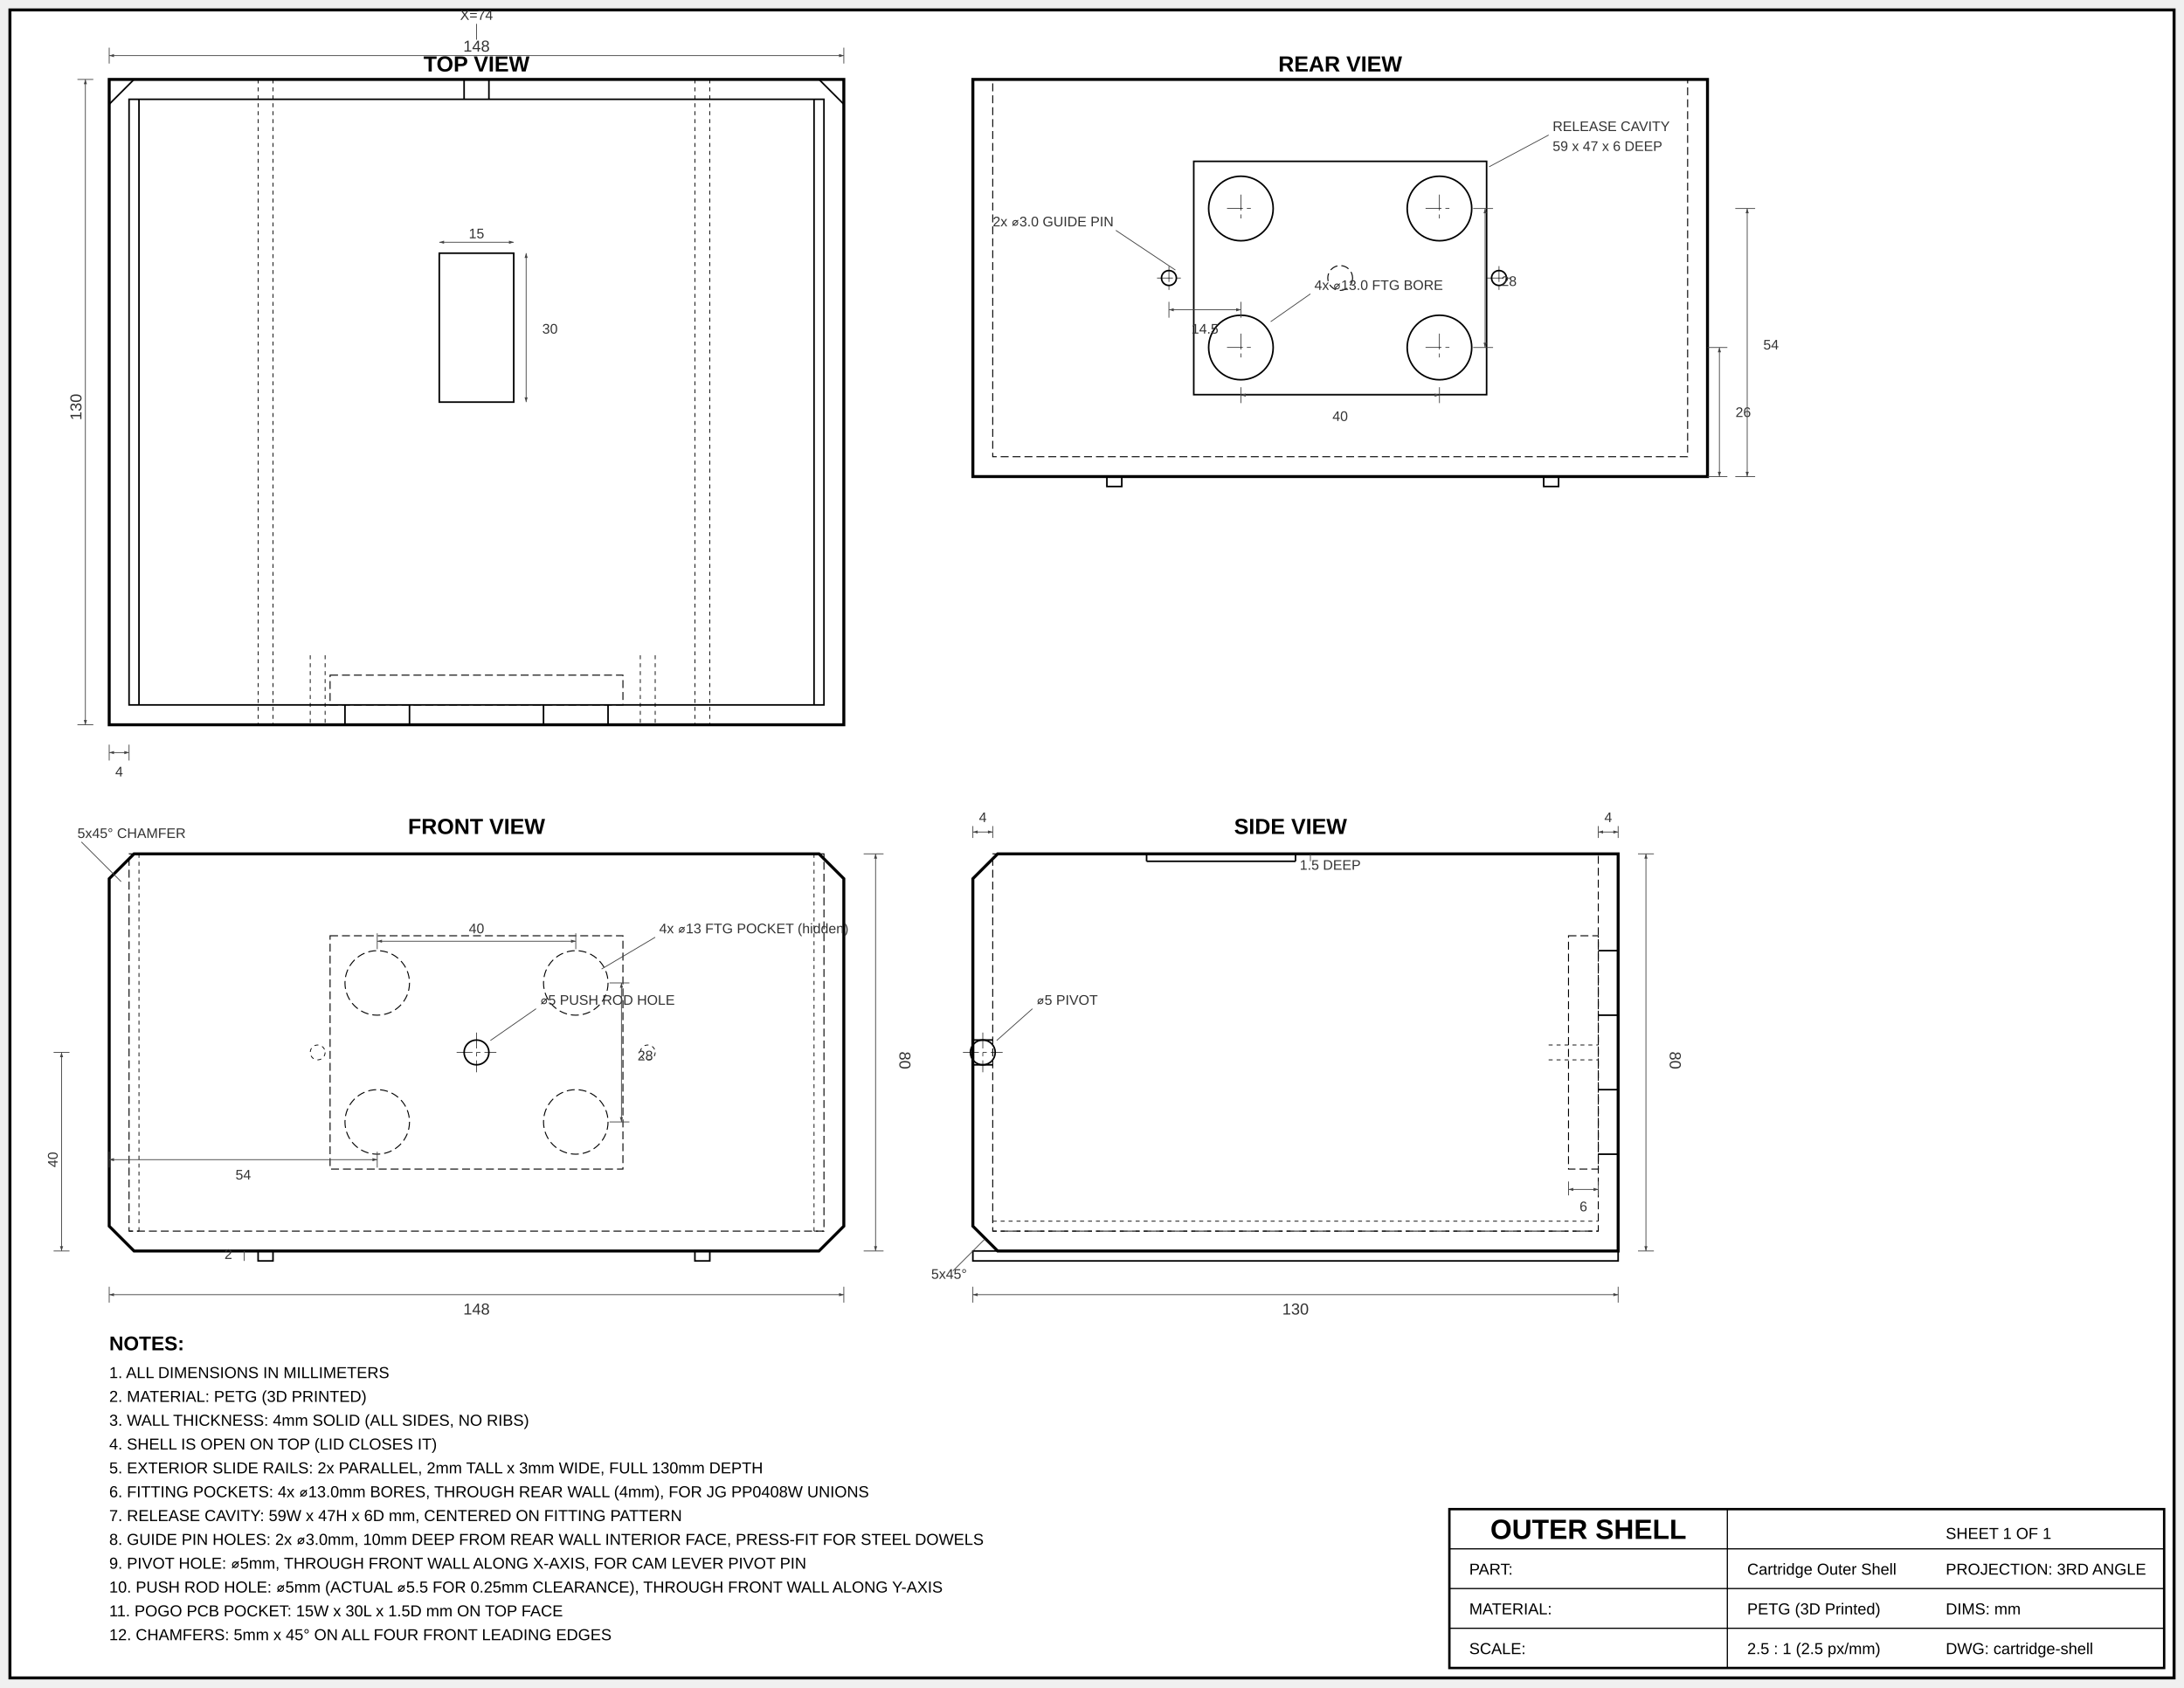
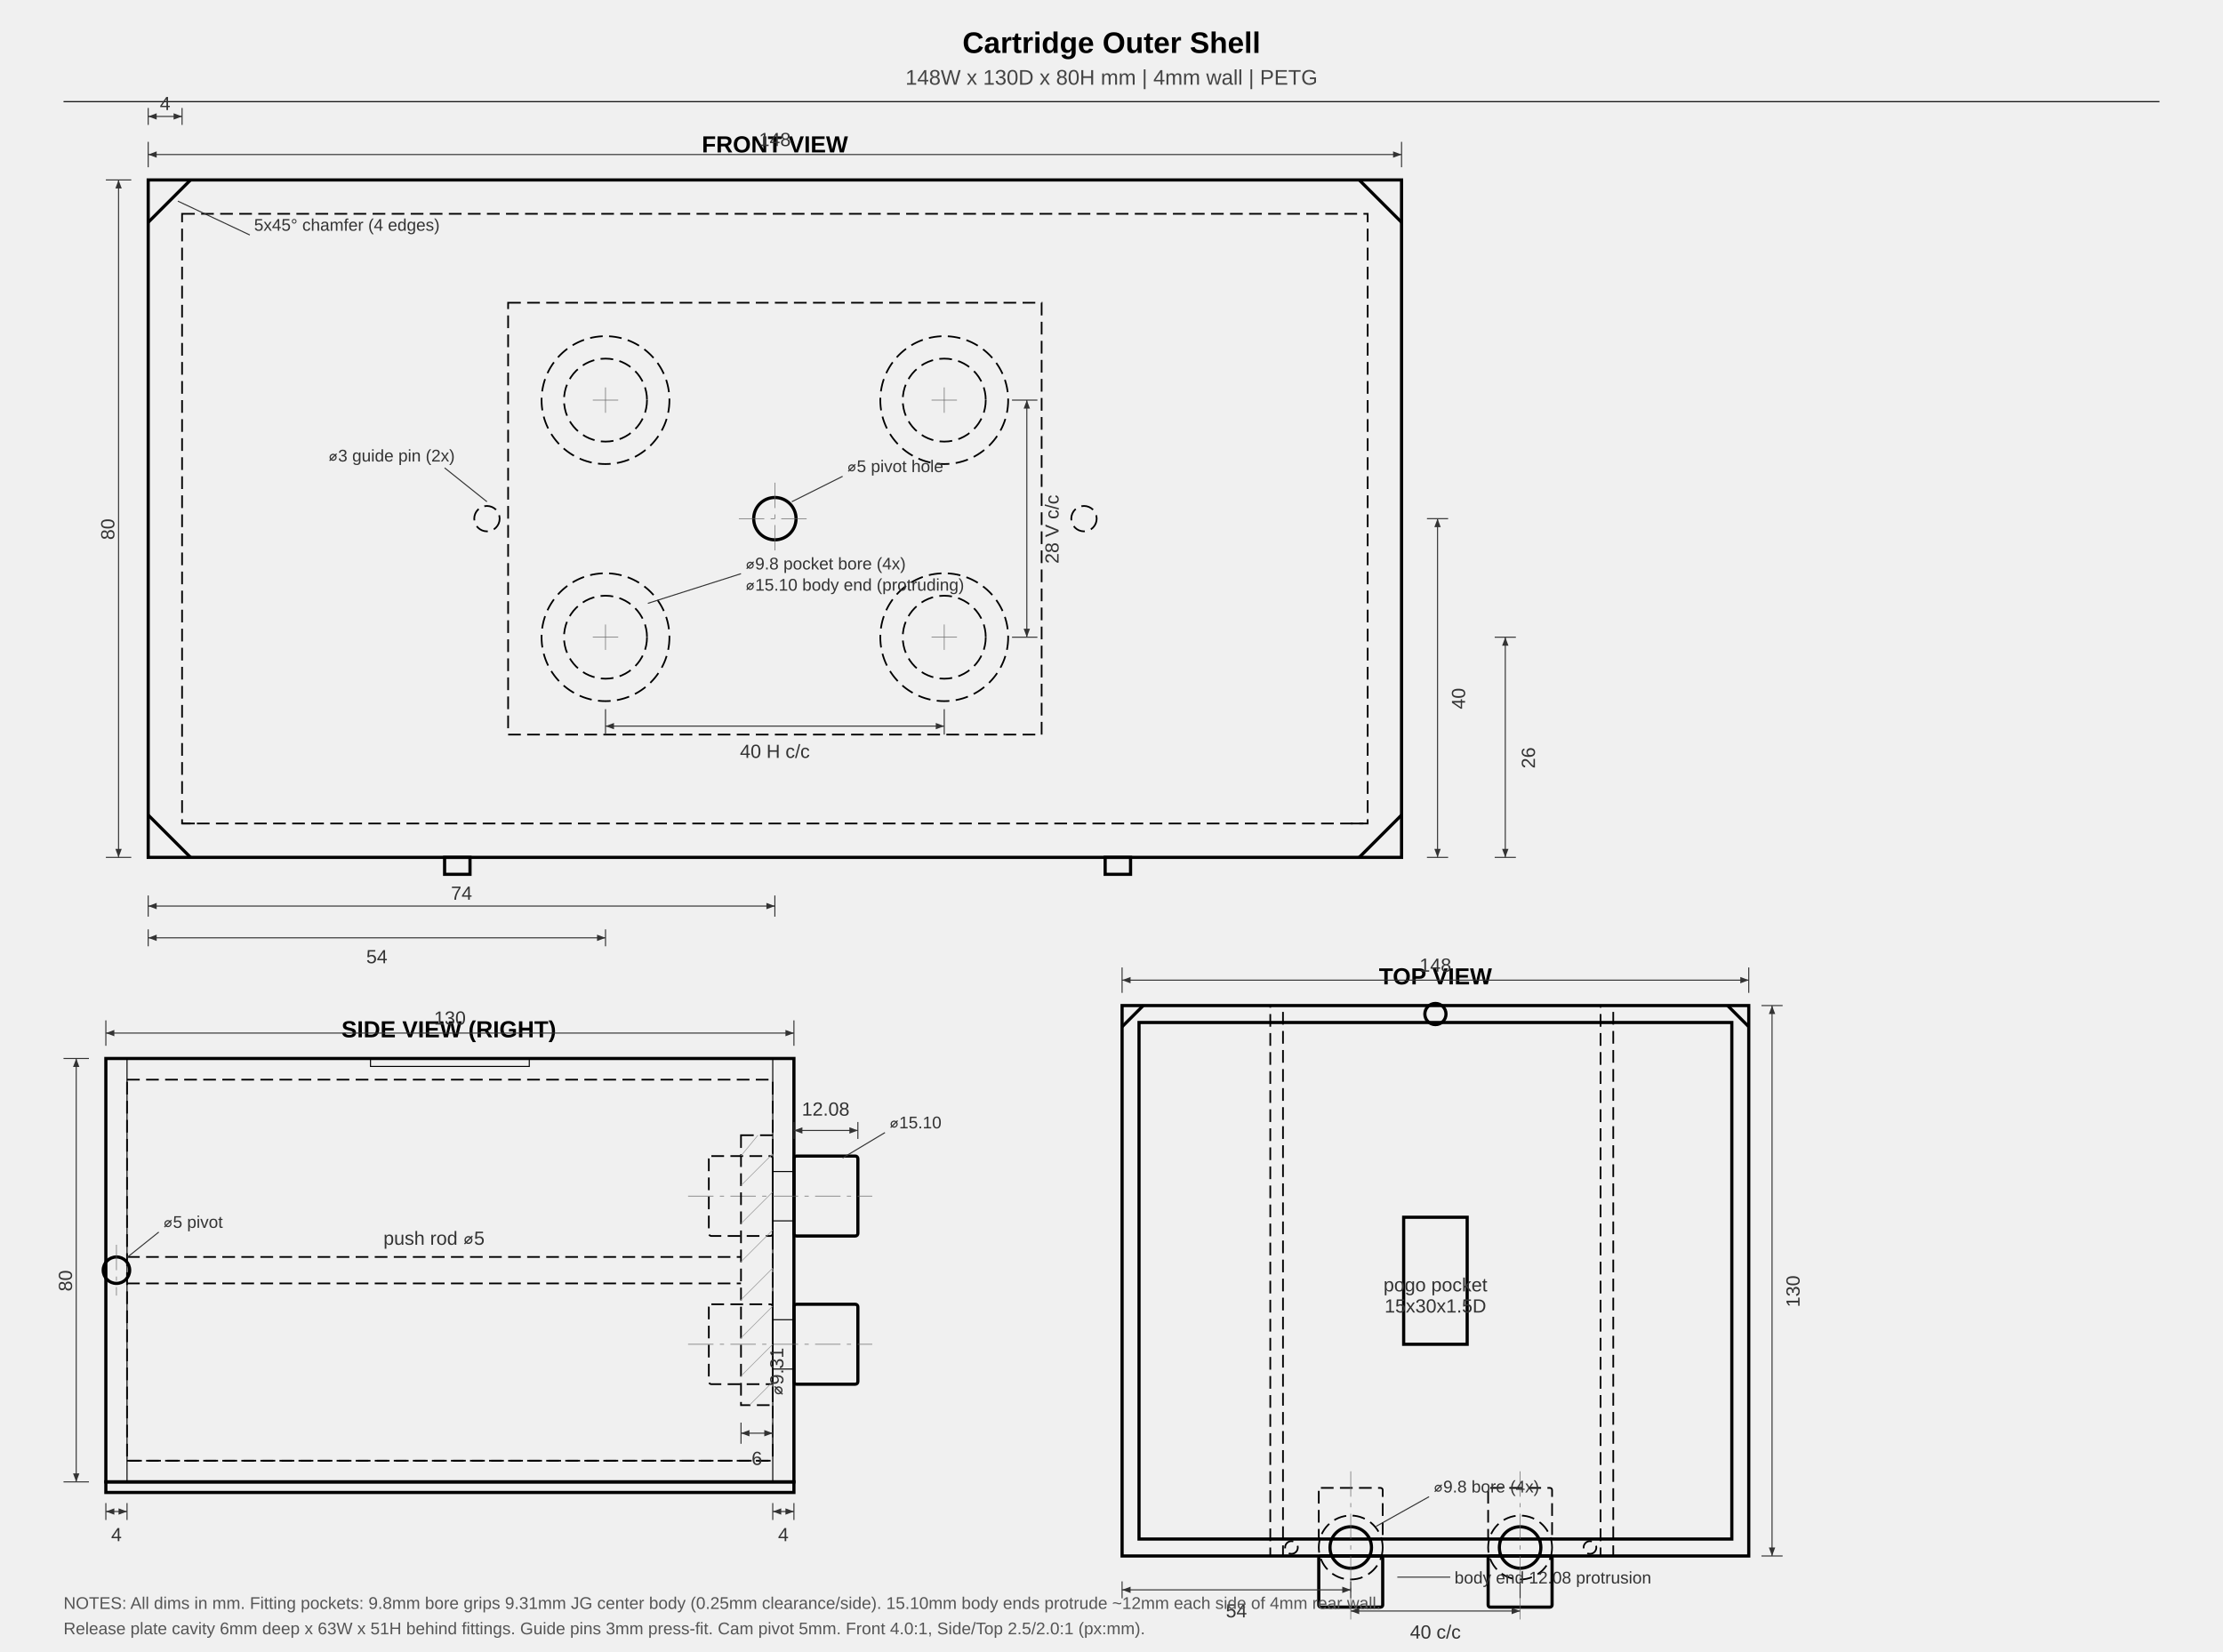
- <svg xmlns="http://www.w3.org/2000/svg" width="1100" height="850" viewBox="0 0 1100 850" font-family="Arial, Helvetica, sans-serif" font-size="9" fill="black" stroke="black">
+ <svg xmlns="http://www.w3.org/2000/svg" viewBox="0 0 1050 780" width="1050" height="780" font-family="Arial, Helvetica, sans-serif">
  <defs>
    <style>
-       .outline   { fill: none; stroke: #000; stroke-width: 1.5; }
-       .visible   { fill: none; stroke: #000; stroke-width: 0.8; }
-       .hidden    { fill: none; stroke: #000; stroke-width: 0.5; stroke-dasharray: 4,2; }
-       .hidden-sm { fill: none; stroke: #000; stroke-width: 0.4; stroke-dasharray: 2,2; }
-       .center    { fill: none; stroke: #000; stroke-width: 0.3; stroke-dasharray: 8,2,2,2; }
-       .dim       { fill: none; stroke: #444; stroke-width: 0.4; }
-       .dim-text  { font-size: 8px; fill: #333; text-anchor: middle; stroke: none; }
-       .dim-sm    { font-size: 7px; fill: #333; text-anchor: middle; stroke: none; }
-       .dim-left  { font-size: 7px; fill: #333; text-anchor: start; stroke: none; }
-       .label     { font-size: 11px; font-weight: bold; text-anchor: middle; stroke: none; }
-       .note      { font-size: 8px; fill: #000; stroke: none; }
-       .title     { font-size: 14px; font-weight: bold; stroke: none; }
-       .title-sm  { font-size: 10px; stroke: none; }
-       .title-xs  { font-size: 8px; stroke: none; }
+       .outline { stroke: #000; stroke-width: 1.5; fill: none; }
+       .hidden  { stroke: #000; stroke-width: 0.8; fill: none; stroke-dasharray: 6,3; }
+       .thin    { stroke: #000; stroke-width: 0.5; fill: none; }
+       .dim     { stroke: #333; stroke-width: 0.5; fill: none; }
+       .dimtxt  { font-size: 9px; fill: #333; text-anchor: middle; }
+       .dimtxts { font-size: 8px; fill: #333; text-anchor: start; }
+       .label   { font-size: 11px; fill: #000; text-anchor: middle; font-weight: bold; }
+       .note    { font-size: 8px; fill: #555; text-anchor: start; }
+       .title   { font-size: 14px; fill: #000; text-anchor: middle; font-weight: bold; }
+       .subtitle { font-size: 10px; fill: #444; text-anchor: middle; }
+       .centerline { stroke: #666; stroke-width: 0.3; fill: none; stroke-dasharray: 12,3,2,3; }
+       .hatch   { stroke: #999; stroke-width: 0.3; fill: none; }
    </style>
-     <marker id="ah" markerWidth="6" markerHeight="4" refX="6" refY="2" orient="auto">
-       <path d="M0,0 L6,2 L0,4 Z" fill="#444" stroke="none" />
+     <marker id="arrow" markerWidth="8" markerHeight="6" refX="8" refY="3" orient="auto">
+       <path d="M0,0 L8,3 L0,6 Z" fill="#333" />
    </marker>
-     <marker id="ah-r" markerWidth="6" markerHeight="4" refX="0" refY="2" orient="auto">
-       <path d="M6,0 L0,2 L6,4 Z" fill="#444" stroke="none" />
+     <marker id="arrowRev" markerWidth="8" markerHeight="6" refX="0" refY="3" orient="auto">
+       <path d="M8,0 L0,3 L8,6 Z" fill="#333" />
    </marker>
  </defs>
-   <rect x="5" y="5" width="1090" height="840" fill="white" stroke="#000" stroke-width="1.5" />
-   <text x="240" y="36" class="label">TOP VIEW</text>
-   <g id="top-view" transform="translate(55,40)">
-     <rect x="0" y="0" width="370" height="325" class="outline" />
-     <rect x="10" y="10" width="350" height="305" class="visible" />
-     <rect x="166.25" y="87.5" width="37.5" height="75" class="visible" />
-     <line x1="75" y1="0" x2="75" y2="325" class="hidden-sm" />
-     <line x1="82.5" y1="0" x2="82.5" y2="325" class="hidden-sm" />
-     <line x1="295" y1="0" x2="295" y2="325" class="hidden-sm" />
-     <line x1="302.5" y1="0" x2="302.5" y2="325" class="hidden-sm" />
-     <line x1="178.75" y1="0" x2="178.75" y2="10" class="visible" />
-     <line x1="191.25" y1="0" x2="191.25" y2="10" class="visible" />
-     <line x1="101.25" y1="290" x2="101.25" y2="325" class="hidden-sm" />
-     <line x1="108.75" y1="290" x2="108.75" y2="325" class="hidden-sm" />
-     <line x1="267.5" y1="290" x2="267.5" y2="325" class="hidden-sm" />
-     <line x1="275" y1="290" x2="275" y2="325" class="hidden-sm" />
-     <line x1="118.75" y1="315" x2="118.75" y2="325" class="visible" />
-     <line x1="151.25" y1="315" x2="151.25" y2="325" class="visible" />
-     <line x1="218.75" y1="315" x2="218.75" y2="325" class="visible" />
-     <line x1="251.25" y1="315" x2="251.25" y2="325" class="visible" />
-     <rect x="111.25" y="300" width="147.5" height="15" class="hidden" />
-     <line x1="0" y1="12.5" x2="12.5" y2="0" class="visible" />
-     <line x1="357.5" y1="0" x2="370" y2="12.5" class="visible" />
-     <line x1="15" y1="10" x2="15" y2="315" class="visible" stroke-width="0.5" />
-     <line x1="355" y1="10" x2="355" y2="315" class="visible" stroke-width="0.5" />
-     <line x1="0" y1="-8" x2="0" y2="-16" class="dim" />
-     <line x1="370" y1="-8" x2="370" y2="-16" class="dim" />
-     <line x1="0" y1="-12" x2="370" y2="-12" class="dim" marker-start="url(#ah-r)" marker-end="url(#ah)" />
-     <text x="185" y="-14" class="dim-text">148</text>
-     <line x1="-8" y1="0" x2="-16" y2="0" class="dim" />
-     <line x1="-8" y1="325" x2="-16" y2="325" class="dim" />
-     <line x1="-12" y1="0" x2="-12" y2="325" class="dim" marker-start="url(#ah-r)" marker-end="url(#ah)" />
-     <text x="-14" y="165" class="dim-text" transform="rotate(-90,-14,165)">130</text>
-     <line x1="0" y1="335" x2="0" y2="343" class="dim" />
-     <line x1="10" y1="335" x2="10" y2="343" class="dim" />
-     <line x1="0" y1="339" x2="10" y2="339" class="dim" marker-start="url(#ah-r)" marker-end="url(#ah)" />
-     <text x="5" y="351" class="dim-sm">4</text>
-     <line x1="166.25" y1="82" x2="203.75" y2="82" class="dim" marker-start="url(#ah-r)" marker-end="url(#ah)" />
-     <text x="185" y="80" class="dim-sm">15</text>
-     <line x1="210" y1="87.5" x2="210" y2="162.5" class="dim" marker-start="url(#ah-r)" marker-end="url(#ah)" />
-     <text x="222" y="128" class="dim-sm">30</text>
-     <line x1="185" y1="-20" x2="185" y2="-28" class="dim" />
-     <text x="185" y="-30" class="dim-sm">X=74</text>
-   </g>
-   <text x="240" y="420" class="label">FRONT VIEW</text>
-   <g id="front-view" transform="translate(55,430)">
-     <polygon class="outline" points="       12.5,200  357.5,200  370,187.5  370,12.5  357.5,0  12.5,0  0,12.5  0,187.5" />
-     <rect x="10" y="0" width="350" height="190" class="hidden" />
-     <line x1="10" y1="190" x2="15" y2="190" class="hidden-sm" />
-     <line x1="15" y1="190" x2="15" y2="0" class="hidden-sm" />
-     <line x1="355" y1="190" x2="360" y2="190" class="hidden-sm" />
-     <line x1="355" y1="190" x2="355" y2="0" class="hidden-sm" />
-     <rect x="75" y="200" width="7.5" height="5" class="visible" />
-     <rect x="295" y="200" width="7.5" height="5" class="visible" />
-     <circle cx="185" cy="100" r="6.25" class="visible" />
-     <line x1="185" y1="90" x2="185" y2="110" class="center" />
-     <line x1="175" y1="100" x2="195" y2="100" class="center" />
-     <circle cx="135" cy="135" r="16.25" class="hidden" />
-     <circle cx="235" cy="135" r="16.25" class="hidden" />
-     <circle cx="135" cy="65" r="16.25" class="hidden" />
-     <circle cx="235" cy="65" r="16.25" class="hidden" />
-     <circle cx="105" cy="100" r="3.75" class="hidden-sm" />
-     <circle cx="271.25" cy="100" r="3.75" class="hidden-sm" />
-     <rect x="111.25" y="41.25" width="147.5" height="117.5" class="hidden" />
-     <line x1="0" y1="218" x2="0" y2="226" class="dim" />
-     <line x1="370" y1="218" x2="370" y2="226" class="dim" />
-     <line x1="0" y1="222" x2="370" y2="222" class="dim" marker-start="url(#ah-r)" marker-end="url(#ah)" />
-     <text x="185" y="232" class="dim-text">148</text>
-     <line x1="380" y1="0" x2="390" y2="0" class="dim" />
-     <line x1="380" y1="200" x2="390" y2="200" class="dim" />
-     <line x1="386" y1="0" x2="386" y2="200" class="dim" marker-start="url(#ah-r)" marker-end="url(#ah)" />
-     <text x="398" y="104" class="dim-text" transform="rotate(90,398,104)">80</text>
-     <line x1="68" y1="200" x2="68" y2="205" class="dim" />
-     <text x="60" y="204" class="dim-sm" text-anchor="end">2</text>
-     <line x1="192" y1="94" x2="215" y2="78" class="dim" />
-     <text x="217" y="76" class="dim-left">⌀5 PUSH ROD HOLE</text>
-     <line x1="248" y1="58" x2="275" y2="42" class="dim" />
-     <text x="277" y="40" class="dim-left">4x ⌀13 FTG POCKET (hidden)</text>
-     <line x1="6" y1="14" x2="-14" y2="-6" class="dim" />
-     <text x="-16" y="-8" class="dim-left">5x45° CHAMFER</text>
-     <line x1="135" y1="48" x2="135" y2="40" class="dim" />
-     <line x1="235" y1="48" x2="235" y2="40" class="dim" />
-     <line x1="135" y1="44" x2="235" y2="44" class="dim" marker-start="url(#ah-r)" marker-end="url(#ah)" />
-     <text x="185" y="40" class="dim-sm">40</text>
-     <line x1="252" y1="65" x2="262" y2="65" class="dim" />
-     <line x1="252" y1="135" x2="262" y2="135" class="dim" />
-     <line x1="258" y1="65" x2="258" y2="135" class="dim" marker-start="url(#ah-r)" marker-end="url(#ah)" />
-     <text x="270" y="104" class="dim-sm" text-anchor="start">28</text>
-     <line x1="-20" y1="200" x2="-28" y2="200" class="dim" />
-     <line x1="-20" y1="100" x2="-28" y2="100" class="dim" />
-     <line x1="-24" y1="200" x2="-24" y2="100" class="dim" marker-start="url(#ah-r)" marker-end="url(#ah)" />
-     <text x="-26" y="154" class="dim-sm" transform="rotate(-90,-26,154)">40</text>
-     <line x1="0" y1="150" x2="0" y2="158" class="dim" />
-     <line x1="135" y1="150" x2="135" y2="158" class="dim" />
-     <line x1="0" y1="154" x2="135" y2="154" class="dim" marker-start="url(#ah-r)" marker-end="url(#ah)" />
-     <text x="67.5" y="164" class="dim-sm">54</text>
-   </g>
-   <text x="650" y="420" class="label">SIDE VIEW</text>
-   <g id="side-view" transform="translate(490,430)">
-     <polygon class="outline" points="       12.5,200  325,200  325,0  12.5,0  0,12.5  0,187.5" />
-     <rect x="10" y="0" width="305" height="190" class="hidden" />
-     <line x1="10" y1="190" x2="315" y2="190" class="hidden-sm" />
-     <line x1="10" y1="185" x2="315" y2="185" class="hidden-sm" />
-     <rect x="0" y="200" width="325" height="5" class="visible" />
-     <line x1="0" y1="93.75" x2="10" y2="93.75" class="visible" />
-     <line x1="0" y1="106.25" x2="10" y2="106.25" class="visible" />
-     <circle cx="5" cy="100" r="6.25" class="visible" />
-     <line x1="5" y1="90" x2="5" y2="110" class="center" />
-     <line x1="-5" y1="100" x2="15" y2="100" class="center" />
-     <line x1="315" y1="48.75" x2="325" y2="48.75" class="visible" />
-     <line x1="315" y1="81.25" x2="325" y2="81.25" class="visible" />
-     <line x1="315" y1="118.75" x2="325" y2="118.75" class="visible" />
-     <line x1="315" y1="151.25" x2="325" y2="151.25" class="visible" />
-     <rect x="300" y="41.25" width="15" height="117.5" class="hidden" />
-     <line x1="290" y1="96.25" x2="315" y2="96.25" class="hidden-sm" />
-     <line x1="290" y1="103.75" x2="315" y2="103.75" class="hidden-sm" />
-     <line x1="87.5" y1="0" x2="87.5" y2="3.75" class="visible" />
-     <line x1="87.5" y1="3.75" x2="162.5" y2="3.75" class="visible" />
-     <line x1="162.5" y1="3.75" x2="162.5" y2="0" class="visible" />
-     <line x1="0" y1="218" x2="0" y2="226" class="dim" />
-     <line x1="325" y1="218" x2="325" y2="226" class="dim" />
-     <line x1="0" y1="222" x2="325" y2="222" class="dim" marker-start="url(#ah-r)" marker-end="url(#ah)" />
-     <text x="162.5" y="232" class="dim-text">130</text>
-     <line x1="335" y1="0" x2="343" y2="0" class="dim" />
-     <line x1="335" y1="200" x2="343" y2="200" class="dim" />
-     <line x1="339" y1="0" x2="339" y2="200" class="dim" marker-start="url(#ah-r)" marker-end="url(#ah)" />
-     <text x="351" y="104" class="dim-text" transform="rotate(90,351,104)">80</text>
-     <line x1="12" y1="94" x2="30" y2="78" class="dim" />
-     <text x="32" y="76" class="dim-left">⌀5 PIVOT</text>
-     <line x1="170" y1="0" x2="170" y2="3.75" class="dim" />
-     <text x="180" y="8" class="dim-sm" text-anchor="start">1.5 DEEP</text>
-     <line x1="0" y1="-8" x2="0" y2="-14" class="dim" />
-     <line x1="10" y1="-8" x2="10" y2="-14" class="dim" />
-     <line x1="0" y1="-11" x2="10" y2="-11" class="dim" marker-start="url(#ah-r)" marker-end="url(#ah)" />
-     <text x="5" y="-16" class="dim-sm">4</text>
-     <line x1="315" y1="-8" x2="315" y2="-14" class="dim" />
-     <line x1="325" y1="-8" x2="325" y2="-14" class="dim" />
-     <line x1="315" y1="-11" x2="325" y2="-11" class="dim" marker-start="url(#ah-r)" marker-end="url(#ah)" />
-     <text x="320" y="-16" class="dim-sm">4</text>
-     <line x1="6" y1="194" x2="-10" y2="210" class="dim" />
-     <text x="-12" y="214" class="dim-sm" text-anchor="end">5x45°</text>
-     <line x1="300" y1="165" x2="300" y2="172" class="dim" />
-     <line x1="315" y1="165" x2="315" y2="172" class="dim" />
-     <line x1="300" y1="169" x2="315" y2="169" class="dim" marker-start="url(#ah-r)" marker-end="url(#ah)" />
-     <text x="307.5" y="180" class="dim-sm">6</text>
-   </g>
-   <text x="675" y="36" class="label">REAR VIEW</text>
-   <g id="rear-view" transform="translate(490,40)">
-     <rect x="0" y="0" width="370" height="200" class="outline" />
-     <rect x="10" y="0" width="350" height="190" class="hidden" />
-     <circle cx="235" cy="135" r="16.25" class="visible" />
-     <circle cx="135" cy="135" r="16.25" class="visible" />
-     <circle cx="235" cy="65" r="16.25" class="visible" />
-     <circle cx="135" cy="65" r="16.25" class="visible" />
-     <line x1="235" y1="128" x2="235" y2="142" class="center" />
-     <line x1="228" y1="135" x2="242" y2="135" class="center" />
-     <line x1="135" y1="128" x2="135" y2="142" class="center" />
-     <line x1="128" y1="135" x2="142" y2="135" class="center" />
-     <line x1="235" y1="58" x2="235" y2="72" class="center" />
-     <line x1="228" y1="65" x2="242" y2="65" class="center" />
-     <line x1="135" y1="58" x2="135" y2="72" class="center" />
-     <line x1="128" y1="65" x2="142" y2="65" class="center" />
-     <circle cx="265" cy="100" r="3.75" class="visible" />
-     <circle cx="98.75" cy="100" r="3.75" class="visible" />
-     <line x1="265" y1="94" x2="265" y2="106" class="center" />
-     <line x1="259" y1="100" x2="271" y2="100" class="center" />
-     <line x1="98.75" y1="94" x2="98.75" y2="106" class="center" />
-     <line x1="92.75" y1="100" x2="104.75" y2="100" class="center" />
-     <rect x="111.25" y="41.25" width="147.5" height="117.5" class="visible" />
-     <rect x="287.5" y="200" width="7.5" height="5" class="visible" />
-     <rect x="67.5" y="200" width="7.5" height="5" class="visible" />
-     <circle cx="185" cy="100" r="6.25" class="hidden" />
-     <line x1="150" y1="122" x2="170" y2="108" class="dim" />
-     <text x="172" y="106" class="dim-left">4x ⌀13.0 FTG BORE</text>
-     <line x1="102" y1="96" x2="72" y2="76" class="dim" />
-     <text x="10" y="74" class="dim-left">2x ⌀3.0 GUIDE PIN</text>
-     <line x1="260" y1="44" x2="290" y2="28" class="dim" />
-     <text x="292" y="26" class="dim-left">RELEASE CAVITY</text>
-     <text x="292" y="36" class="dim-left">59 x 47 x 6 DEEP</text>
-     <line x1="135" y1="155" x2="135" y2="163" class="dim" />
-     <line x1="235" y1="155" x2="235" y2="163" class="dim" />
-     <line x1="135" y1="159" x2="235" y2="159" class="dim" marker-start="url(#ah-r)" marker-end="url(#ah)" />
-     <text x="185" y="172" class="dim-sm">40</text>
-     <line x1="252" y1="65" x2="262" y2="65" class="dim" />
-     <line x1="252" y1="135" x2="262" y2="135" class="dim" />
-     <line x1="258" y1="65" x2="258" y2="135" class="dim" marker-start="url(#ah-r)" marker-end="url(#ah)" />
-     <text x="270" y="104" class="dim-sm" text-anchor="start">28</text>
-     <line x1="98.75" y1="112" x2="98.75" y2="120" class="dim" />
-     <line x1="135" y1="112" x2="135" y2="120" class="dim" />
-     <line x1="98.75" y1="116" x2="135" y2="116" class="dim" marker-start="url(#ah-r)" marker-end="url(#ah)" />
-     <text x="116.875" y="128" class="dim-sm">14.5</text>
-     <line x1="370" y1="135" x2="380" y2="135" class="dim" />
-     <line x1="370" y1="200" x2="380" y2="200" class="dim" />
-     <line x1="376" y1="135" x2="376" y2="200" class="dim" marker-start="url(#ah-r)" marker-end="url(#ah)" />
-     <text x="388" y="170" class="dim-sm" text-anchor="start">26</text>
-     <line x1="384" y1="65" x2="394" y2="65" class="dim" />
-     <line x1="384" y1="200" x2="394" y2="200" class="dim" />
-     <line x1="390" y1="65" x2="390" y2="200" class="dim" marker-start="url(#ah-r)" marker-end="url(#ah)" />
-     <text x="402" y="136" class="dim-sm" text-anchor="start">54</text>
-   </g>
-   <g id="notes" transform="translate(55,680)">
-     <text x="0" y="0" class="title-sm" style="font-weight:bold; stroke:none;">NOTES:</text>
-     <text x="0" y="14" class="note">1. ALL DIMENSIONS IN MILLIMETERS</text>
-     <text x="0" y="26" class="note">2. MATERIAL: PETG (3D PRINTED)</text>
-     <text x="0" y="38" class="note">3. WALL THICKNESS: 4mm SOLID (ALL SIDES, NO RIBS)</text>
-     <text x="0" y="50" class="note">4. SHELL IS OPEN ON TOP (LID CLOSES IT)</text>
-     <text x="0" y="62" class="note">5. EXTERIOR SLIDE RAILS: 2x PARALLEL, 2mm TALL x 3mm WIDE, FULL 130mm DEPTH</text>
-     <text x="0" y="74" class="note">6. FITTING POCKETS: 4x ⌀13.0mm BORES, THROUGH REAR WALL (4mm), FOR JG PP0408W UNIONS</text>
-     <text x="0" y="86" class="note">7. RELEASE CAVITY: 59W x 47H x 6D mm, CENTERED ON FITTING PATTERN</text>
-     <text x="0" y="98" class="note">8. GUIDE PIN HOLES: 2x ⌀3.0mm, 10mm DEEP FROM REAR WALL INTERIOR FACE, PRESS-FIT FOR STEEL DOWELS</text>
-     <text x="0" y="110" class="note">9. PIVOT HOLE: ⌀5mm, THROUGH FRONT WALL ALONG X-AXIS, FOR CAM LEVER PIVOT PIN</text>
-     <text x="0" y="122" class="note">10. PUSH ROD HOLE: ⌀5mm (ACTUAL ⌀5.5 FOR 0.25mm CLEARANCE), THROUGH FRONT WALL ALONG Y-AXIS</text>
-     <text x="0" y="134" class="note">11. POGO PCB POCKET: 15W x 30L x 1.5D mm ON TOP FACE</text>
-     <text x="0" y="146" class="note">12. CHAMFERS: 5mm x 45° ON ALL FOUR FRONT LEADING EDGES</text>
-   </g>
-   <g id="title-block">
-     <rect x="730" y="760" width="360" height="80" fill="none" stroke="#000" stroke-width="1.2" />
-     <line x1="730" y1="780" x2="1090" y2="780" stroke="#000" stroke-width="0.6" />
-     <line x1="730" y1="800" x2="1090" y2="800" stroke="#000" stroke-width="0.6" />
-     <line x1="730" y1="820" x2="1090" y2="820" stroke="#000" stroke-width="0.6" />
-     <line x1="870" y1="760" x2="870" y2="840" stroke="#000" stroke-width="0.6" />
-     <text x="800" y="775" class="title" text-anchor="middle" stroke="none">OUTER SHELL</text>
-     <text x="740" y="793" class="title-xs" stroke="none">PART:</text>
-     <text x="880" y="793" class="title-xs" stroke="none">Cartridge Outer Shell</text>
-     <text x="740" y="813" class="title-xs" stroke="none">MATERIAL:</text>
-     <text x="880" y="813" class="title-xs" stroke="none">PETG (3D Printed)</text>
-     <text x="740" y="833" class="title-xs" stroke="none">SCALE:</text>
-     <text x="880" y="833" class="title-xs" stroke="none">2.5 : 1 (2.5 px/mm)</text>
-     <text x="980" y="775" class="title-xs" stroke="none">SHEET 1 OF 1</text>
-     <text x="980" y="793" class="title-xs" stroke="none">PROJECTION: 3RD ANGLE</text>
-     <text x="980" y="813" class="title-xs" stroke="none">DIMS: mm</text>
-     <text x="980" y="833" class="title-xs" stroke="none">DWG: cartridge-shell</text>
+   <text x="525" y="25" class="title">Cartridge Outer Shell</text>
+   <text x="525" y="40" class="subtitle">148W x 130D x 80H mm  |  4mm wall  |  PETG</text>
+   <line x1="30" y1="48" x2="1020" y2="48" class="thin" />
+   <text x="366" y="72" class="label">FRONT VIEW</text>
+   <g id="front-view" transform="translate(70, 85)">
+     <rect x="0" y="0" width="592" height="320" class="outline" />
+     <line x1="0" y1="20" x2="20" y2="0" class="outline" />
+     <line x1="572" y1="0" x2="592" y2="20" class="outline" />
+     <line x1="0" y1="300" x2="20" y2="320" class="outline" />
+     <line x1="572" y1="320" x2="592" y2="300" class="outline" />
+     <rect x="16" y="16" width="560" height="288" class="hidden" />
+     <circle cx="296" cy="160" r="10" class="outline" />
+     <line x1="296" y1="143" x2="296" y2="177" class="centerline" />
+     <line x1="279" y1="160" x2="313" y2="160" class="centerline" />
+     <circle cx="216" cy="216" r="19.6" class="hidden" />
+     <circle cx="376" cy="216" r="19.6" class="hidden" />
+     <circle cx="216" cy="104" r="19.6" class="hidden" />
+     <circle cx="376" cy="104" r="19.6" class="hidden" />
+     <circle cx="216" cy="216" r="30.2" class="hidden" />
+     <circle cx="376" cy="216" r="30.2" class="hidden" />
+     <circle cx="216" cy="104" r="30.2" class="hidden" />
+     <circle cx="376" cy="104" r="30.2" class="hidden" />
+     <line x1="216" y1="210" x2="216" y2="222" class="centerline" />
+     <line x1="210" y1="216" x2="222" y2="216" class="centerline" />
+     <line x1="376" y1="210" x2="376" y2="222" class="centerline" />
+     <line x1="370" y1="216" x2="382" y2="216" class="centerline" />
+     <line x1="216" y1="98" x2="216" y2="110" class="centerline" />
+     <line x1="210" y1="104" x2="222" y2="104" class="centerline" />
+     <line x1="376" y1="98" x2="376" y2="110" class="centerline" />
+     <line x1="370" y1="104" x2="382" y2="104" class="centerline" />
+     <rect x="170" y="58" width="252" height="204" class="hidden" />
+     <circle cx="160" cy="160" r="6" class="hidden" />
+     <circle cx="442" cy="160" r="6" class="hidden" />
+     <rect x="140" y="320" width="12" height="8" class="outline" />
+     <rect x="452" y="320" width="12" height="8" class="outline" />
+     <line x1="16" y1="304" x2="24" y2="304" class="hidden" />
+     <line x1="568" y1="304" x2="576" y2="304" class="hidden" />
+     <line x1="0" y1="-18" x2="0" y2="-6" class="dim" />
+     <line x1="592" y1="-18" x2="592" y2="-6" class="dim" />
+     <line x1="0" y1="-12" x2="592" y2="-12" class="dim" marker-start="url(#arrowRev)" marker-end="url(#arrow)" />
+     <text x="296" y="-16" class="dimtxt">148</text>
+     <line x1="-20" y1="0" x2="-8" y2="0" class="dim" />
+     <line x1="-20" y1="320" x2="-8" y2="320" class="dim" />
+     <line x1="-14" y1="0" x2="-14" y2="320" class="dim" marker-start="url(#arrowRev)" marker-end="url(#arrow)" />
+     <text x="-16" y="165" class="dimtxt" transform="rotate(-90,-16,165)">80</text>
+     <line x1="0" y1="-34" x2="0" y2="-26" class="dim" />
+     <line x1="16" y1="-34" x2="16" y2="-26" class="dim" />
+     <line x1="0" y1="-30" x2="16" y2="-30" class="dim" marker-start="url(#arrowRev)" marker-end="url(#arrow)" />
+     <text x="8" y="-33" class="dimtxt">4</text>
+     <line x1="0" y1="348" x2="0" y2="338" class="dim" />
+     <line x1="296" y1="348" x2="296" y2="338" class="dim" />
+     <line x1="0" y1="343" x2="296" y2="343" class="dim" marker-start="url(#arrowRev)" marker-end="url(#arrow)" />
+     <text x="148" y="340" class="dimtxt">74</text>
+     <line x1="614" y1="320" x2="604" y2="320" class="dim" />
+     <line x1="614" y1="160" x2="604" y2="160" class="dim" />
+     <line x1="609" y1="320" x2="609" y2="160" class="dim" marker-start="url(#arrowRev)" marker-end="url(#arrow)" />
+     <text x="622" y="245" class="dimtxt" transform="rotate(-90,622,245)">40</text>
+     <line x1="216" y1="250" x2="216" y2="262" class="dim" />
+     <line x1="376" y1="250" x2="376" y2="262" class="dim" />
+     <line x1="216" y1="258" x2="376" y2="258" class="dim" marker-start="url(#arrowRev)" marker-end="url(#arrow)" />
+     <text x="296" y="273" class="dimtxt">40 H c/c</text>
+     <line x1="408" y1="216" x2="420" y2="216" class="dim" />
+     <line x1="408" y1="104" x2="420" y2="104" class="dim" />
+     <line x1="415" y1="216" x2="415" y2="104" class="dim" marker-start="url(#arrowRev)" marker-end="url(#arrow)" />
+     <text x="430" y="165" class="dimtxt" transform="rotate(-90,430,165)">28 V c/c</text>
+     <line x1="0" y1="362" x2="0" y2="354" class="dim" />
+     <line x1="216" y1="362" x2="216" y2="354" class="dim" />
+     <line x1="0" y1="358" x2="216" y2="358" class="dim" marker-start="url(#arrowRev)" marker-end="url(#arrow)" />
+     <text x="108" y="370" class="dimtxt">54</text>
+     <line x1="636" y1="320" x2="646" y2="320" class="dim" />
+     <line x1="636" y1="216" x2="646" y2="216" class="dim" />
+     <line x1="641" y1="320" x2="641" y2="216" class="dim" marker-start="url(#arrowRev)" marker-end="url(#arrow)" />
+     <text x="655" y="273" class="dimtxt" transform="rotate(-90,655,273)">26</text>
+     <line x1="236" y1="200" x2="280" y2="186" class="dim" />
+     <text x="282" y="184" class="dimtxts" font-size="7.5">⌀9.8 pocket bore (4x)</text>
+     <text x="282" y="194" class="dimtxts" font-size="7.5">⌀15.10 body end (protruding)</text>
+     <line x1="304" y1="152" x2="328" y2="140" class="dim" />
+     <text x="330" y="138" class="dimtxts" font-size="7.5">⌀5 pivot hole</text>
+     <line x1="14" y1="10" x2="48" y2="26" class="dim" />
+     <text x="50" y="24" class="dimtxts" font-size="7.5">5x45° chamfer (4 edges)</text>
+     <line x1="160" y1="152" x2="140" y2="136" class="dim" />
+     <text x="85" y="133" class="dimtxts" font-size="7.5">⌀3 guide pin (2x)</text>
+   </g>
+   <text x="212" y="490" class="label">SIDE VIEW (RIGHT)</text>
+   <g id="side-view" transform="translate(50, 500)">
+     <rect x="0" y="0" width="325" height="200" class="outline" />
+     <line x1="10" y1="0" x2="10" y2="200" class="thin" />
+     <line x1="315" y1="0" x2="315" y2="200" class="thin" />
+     <rect x="10" y="10" width="305" height="180" class="hidden" />
+     <rect x="284.8" y="116.1" width="30.2" height="37.75" rx="1.2" class="hidden" />
+     <rect x="315" y="123.4" width="10" height="23.3" class="thin" />
+     <rect x="325" y="116.1" width="30.2" height="37.75" rx="1.2" class="outline" />
+     <rect x="284.8" y="46.1" width="30.2" height="37.75" rx="1.2" class="hidden" />
+     <rect x="315" y="53.4" width="10" height="23.3" class="thin" />
+     <rect x="325" y="46.1" width="30.2" height="37.75" rx="1.2" class="outline" />
+     <line x1="275" y1="135" x2="362" y2="135" class="centerline" />
+     <line x1="275" y1="65" x2="362" y2="65" class="centerline" />
+     <rect x="300" y="36.25" width="15" height="127.5" class="hidden" />
+     <line x1="300" y1="46" x2="308" y2="36.25" class="hatch" />
+     <line x1="300" y1="60" x2="315" y2="45" class="hatch" />
+     <line x1="300" y1="78" x2="315" y2="63" class="hatch" />
+     <line x1="300" y1="96" x2="315" y2="81" class="hatch" />
+     <line x1="300" y1="114" x2="315" y2="99" class="hatch" />
+     <line x1="300" y1="132" x2="315" y2="117" class="hatch" />
+     <line x1="300" y1="150" x2="315" y2="135" class="hatch" />
+     <line x1="304" y1="163.75" x2="315" y2="152.75" class="hatch" />
+     <circle cx="5" cy="100" r="6.25" class="outline" />
+     <line x1="5" y1="88" x2="5" y2="112" class="centerline" />
+     <line x1="10" y1="93.75" x2="300" y2="93.75" class="hidden" />
+     <line x1="10" y1="106.25" x2="300" y2="106.25" class="hidden" />
+     <rect x="0" y="200" width="325" height="5" class="outline" />
+     <line x1="10" y1="190" x2="315" y2="190" class="hidden" />
+     <rect x="125" y="0" width="75" height="3.75" class="thin" />
+     <line x1="0" y1="-18" x2="0" y2="-6" class="dim" />
+     <line x1="325" y1="-18" x2="325" y2="-6" class="dim" />
+     <line x1="0" y1="-12" x2="325" y2="-12" class="dim" marker-start="url(#arrowRev)" marker-end="url(#arrow)" />
+     <text x="162.5" y="-16" class="dimtxt">130</text>
+     <line x1="-20" y1="0" x2="-8" y2="0" class="dim" />
+     <line x1="-20" y1="200" x2="-8" y2="200" class="dim" />
+     <line x1="-14" y1="0" x2="-14" y2="200" class="dim" marker-start="url(#arrowRev)" marker-end="url(#arrow)" />
+     <text x="-16" y="105" class="dimtxt" transform="rotate(-90,-16,105)">80</text>
+     <line x1="0" y1="218" x2="0" y2="210" class="dim" />
+     <line x1="10" y1="218" x2="10" y2="210" class="dim" />
+     <line x1="0" y1="214" x2="10" y2="214" class="dim" marker-start="url(#arrowRev)" marker-end="url(#arrow)" />
+     <text x="5" y="228" class="dimtxt">4</text>
+     <line x1="315" y1="218" x2="315" y2="210" class="dim" />
+     <line x1="325" y1="218" x2="325" y2="210" class="dim" />
+     <line x1="315" y1="214" x2="325" y2="214" class="dim" marker-start="url(#arrowRev)" marker-end="url(#arrow)" />
+     <text x="320" y="228" class="dimtxt">4</text>
+     <line x1="325" y1="38" x2="325" y2="30" class="dim" />
+     <line x1="355.2" y1="38" x2="355.2" y2="30" class="dim" />
+     <line x1="325" y1="34" x2="355.2" y2="34" class="dim" marker-start="url(#arrowRev)" marker-end="url(#arrow)" />
+     <text x="340" y="27" class="dimtxt">12.08</text>
+     <line x1="348" y1="47" x2="368" y2="35" class="dim" />
+     <text x="370" y="33" class="dimtxts" font-size="7.5">⌀15.10</text>
+     <line x1="300" y1="172" x2="300" y2="182" class="dim" />
+     <line x1="315" y1="172" x2="315" y2="182" class="dim" />
+     <line x1="300" y1="177" x2="315" y2="177" class="dim" marker-start="url(#arrowRev)" marker-end="url(#arrow)" />
+     <text x="307.5" y="192" class="dimtxt">6</text>
+     <line x1="10" y1="94" x2="25" y2="82" class="dim" />
+     <text x="27" y="80" class="dimtxts" font-size="7.5">⌀5 pivot</text>
+     <text x="155" y="88" class="dimtxt" font-size="7">push rod ⌀5</text>
+     <text x="320" y="148" class="dimtxt" font-size="6.5" transform="rotate(-90,320,148)">⌀9.31</text>
+   </g>
+   <text x="678" y="465" class="label">TOP VIEW</text>
+   <g id="top-view" transform="translate(530, 475)">
+     <rect x="0" y="0" width="296" height="260" class="outline" />
+     <rect x="8" y="8" width="280" height="244" class="outline" />
+     <line x1="0" y1="10" x2="10" y2="0" class="outline" />
+     <line x1="286" y1="0" x2="296" y2="10" class="outline" />
+     <circle cx="108" cy="256" r="9.8" class="outline" />
+     <circle cx="188" cy="256" r="9.8" class="outline" />
+     <circle cx="108" cy="256" r="15.1" class="hidden" />
+     <circle cx="188" cy="256" r="15.1" class="hidden" />
+     <rect x="92.9" y="260" width="30.2" height="24.16" rx="1" class="outline" />
+     <rect x="172.9" y="260" width="30.2" height="24.16" rx="1" class="outline" />
+     <rect x="92.9" y="227.84" width="30.2" height="24.16" rx="1" class="hidden" />
+     <rect x="172.9" y="227.84" width="30.2" height="24.16" rx="1" class="hidden" />
+     <rect x="98.2" y="252" width="19.6" height="8" class="thin" />
+     <rect x="178.2" y="252" width="19.6" height="8" class="thin" />
+     <line x1="108" y1="220" x2="108" y2="290" class="centerline" />
+     <line x1="188" y1="220" x2="188" y2="290" class="centerline" />
+     <circle cx="80" cy="256" r="3" class="hidden" />
+     <circle cx="221" cy="256" r="3" class="hidden" />
+     <rect x="133" y="100" width="30" height="60" class="outline" />
+     <circle cx="148" cy="4" r="5" class="outline" />
+     <rect x="70" y="0" width="6" height="260" class="hidden" />
+     <rect x="226" y="0" width="6" height="260" class="hidden" />
+     <line x1="0" y1="-18" x2="0" y2="-6" class="dim" />
+     <line x1="296" y1="-18" x2="296" y2="-6" class="dim" />
+     <line x1="0" y1="-12" x2="296" y2="-12" class="dim" marker-start="url(#arrowRev)" marker-end="url(#arrow)" />
+     <text x="148" y="-16" class="dimtxt">148</text>
+     <line x1="312" y1="0" x2="302" y2="0" class="dim" />
+     <line x1="312" y1="260" x2="302" y2="260" class="dim" />
+     <line x1="307" y1="0" x2="307" y2="260" class="dim" marker-start="url(#arrowRev)" marker-end="url(#arrow)" />
+     <text x="320" y="135" class="dimtxt" transform="rotate(-90,320,135)">130</text>
+     <line x1="0" y1="280" x2="0" y2="272" class="dim" />
+     <line x1="108" y1="280" x2="108" y2="272" class="dim" />
+     <line x1="0" y1="276" x2="108" y2="276" class="dim" marker-start="url(#arrowRev)" marker-end="url(#arrow)" />
+     <text x="54" y="289" class="dimtxt">54</text>
+     <line x1="188" y1="280" x2="188" y2="272" class="dim" />
+     <line x1="108" y1="286" x2="188" y2="286" class="dim" marker-start="url(#arrowRev)" marker-end="url(#arrow)" />
+     <text x="148" y="299" class="dimtxt">40 c/c</text>
+     <line x1="120" y1="246" x2="145" y2="232" class="dim" />
+     <text x="147" y="230" class="dimtxts" font-size="7">⌀9.8 bore (4x)</text>
+     <text x="148" y="135" class="dimtxt" font-size="7">pogo pocket</text>
+     <text x="148" y="145" class="dimtxt" font-size="7">15x30x1.5D</text>
+     <line x1="130" y1="270" x2="155" y2="270" class="dim" />
+     <text x="157" y="273" class="dimtxts" font-size="7">body end 12.08 protrusion</text>
+   </g>
+   <g transform="translate(30, 760)">
+     <text x="0" y="0" class="note">NOTES: All dims in mm. Fitting pockets: 9.8mm bore grips 9.31mm JG center body (0.25mm clearance/side). 15.10mm body ends protrude ~12mm each side of 4mm rear wall.</text>
+     <text x="0" y="12" class="note">Release plate cavity 6mm deep x 63W x 51H behind fittings. Guide pins 3mm press-fit. Cam pivot 5mm. Front 4.0:1, Side/Top 2.5/2.0:1 (px:mm).</text>
  </g>
</svg>
